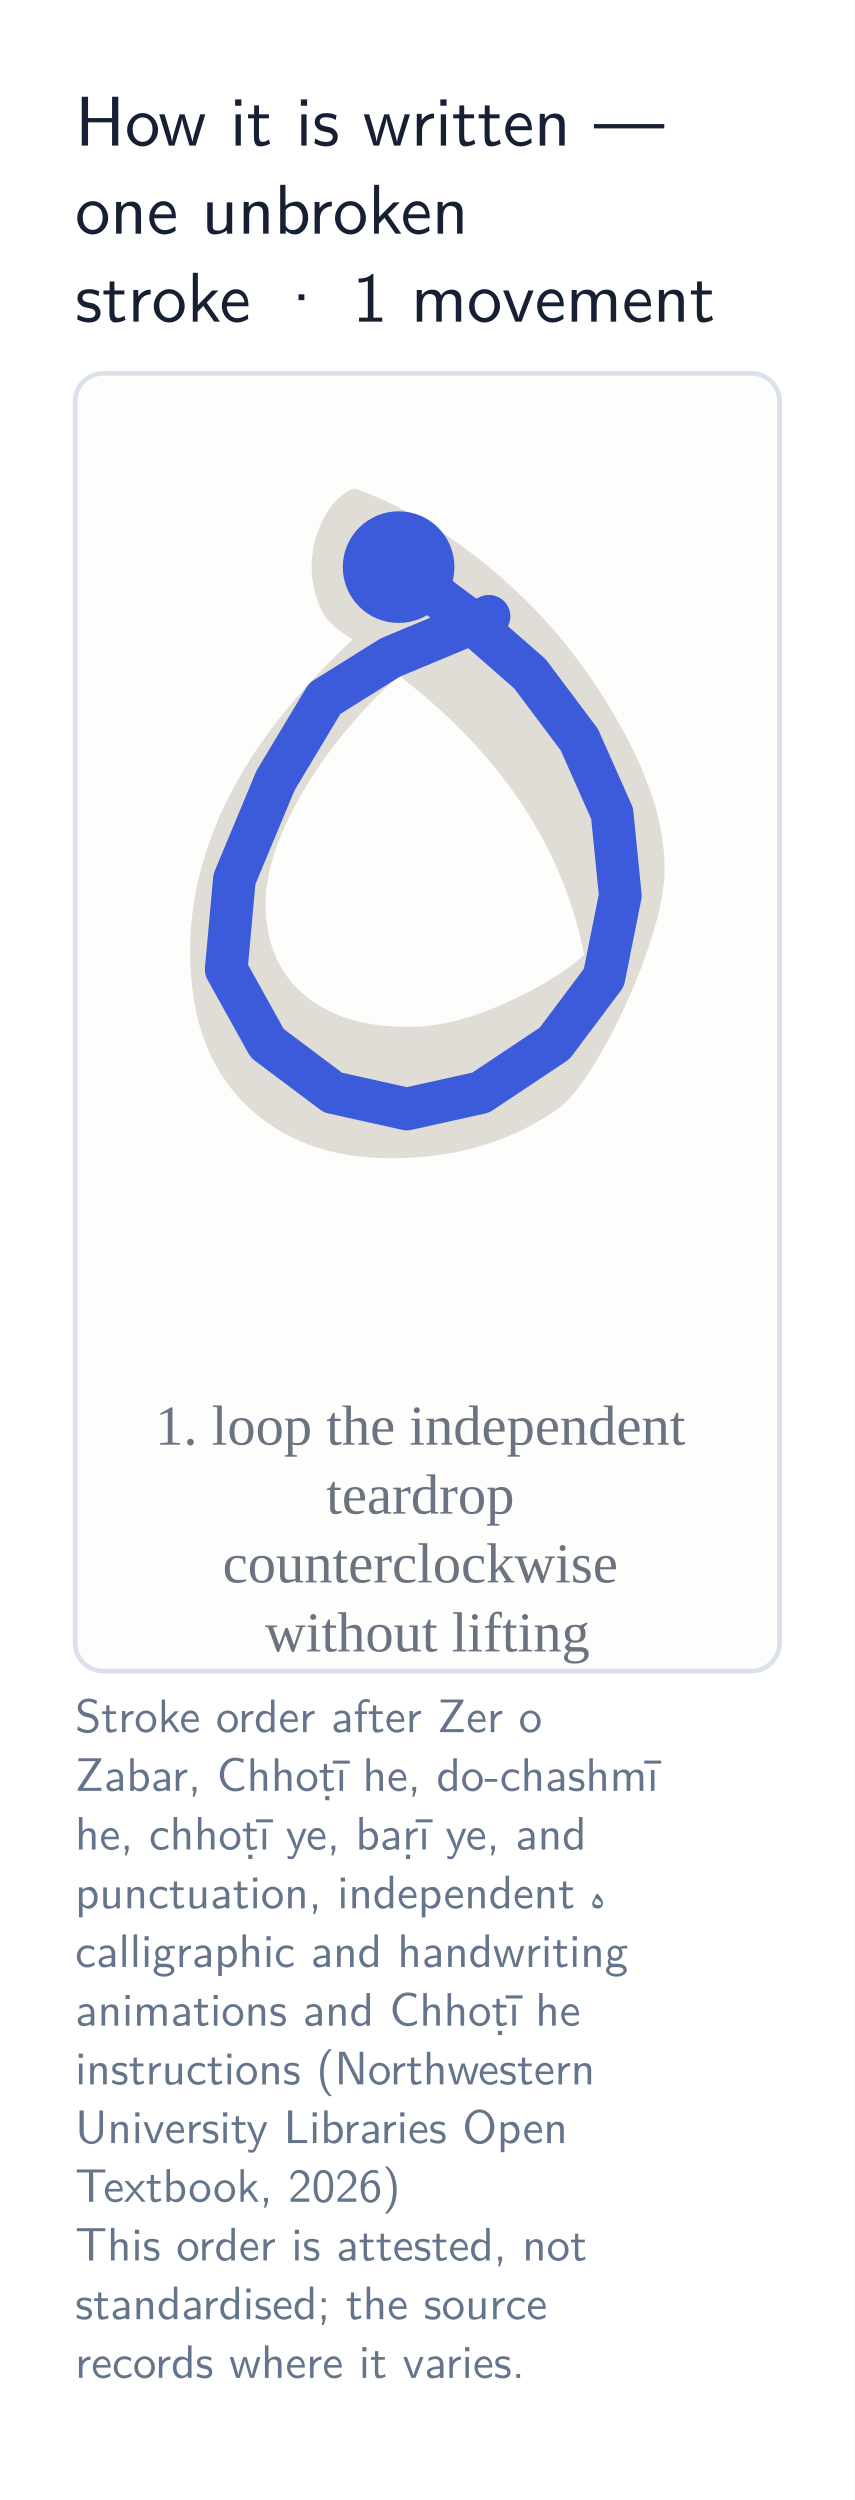
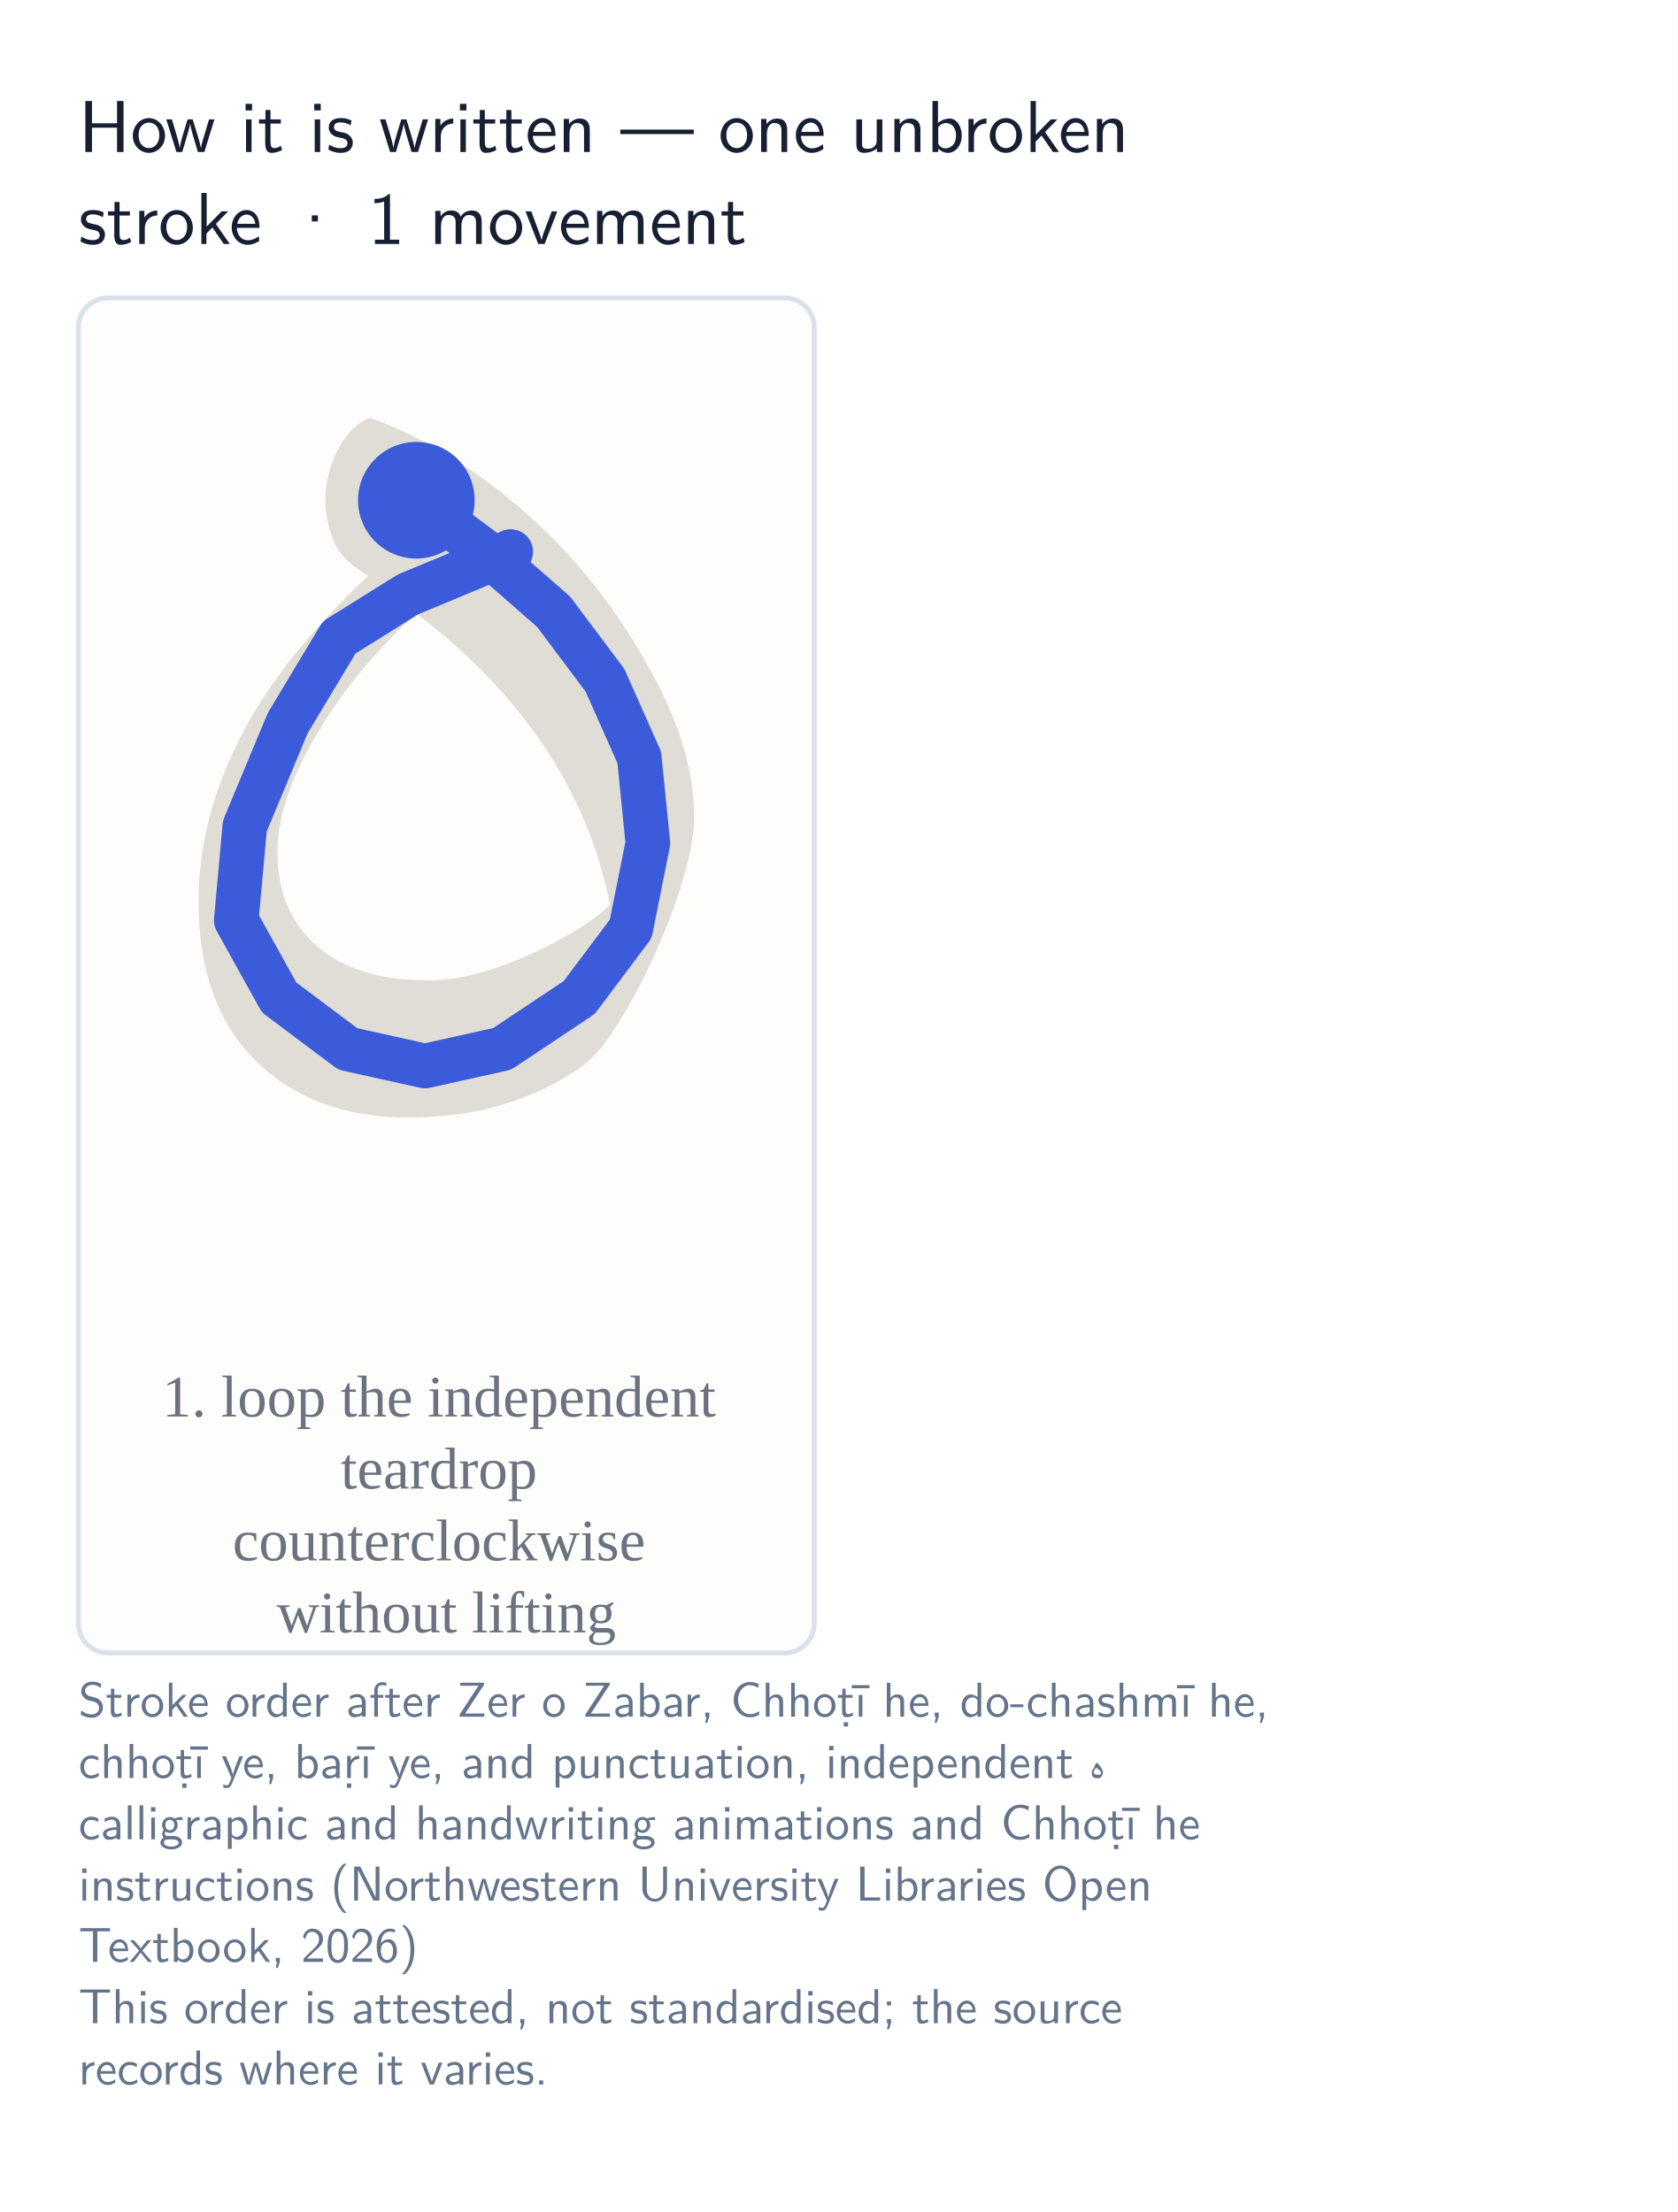
- <svg xmlns="http://www.w3.org/2000/svg" width="182" height="532.33" viewBox="0 0 182 532.33" role="img" aria-label="How to write ہ: one unbroken stroke · 1 movement">
-   <rect x="0" y="0" width="182" height="532.33" fill="#ffffff" />
-   <text x="16" y="31" font-family="Latin Modern Sans, sans-serif" font-size="15" fill="#172033">How it is written —</text>
-   <text x="16" y="49.75" font-family="Latin Modern Sans, sans-serif" font-size="15" fill="#172033">one unbroken</text>
-   <text x="16" y="68.5" font-family="Latin Modern Sans, sans-serif" font-size="15" fill="#172033">stroke · 1 movement</text>
-   <rect x="16" y="79.5" width="150" height="276.33" rx="6" fill="#fdfdfc" stroke="#dbe1ea" stroke-width="1" />
-   <svg x="16" y="79.5" width="150" height="276.33" viewBox="-2 -478 429 790.3" preserveAspectRatio="xMidYMid meet" overflow="hidden">
+ <svg xmlns="http://www.w3.org/2000/svg" width="342" height="451.08" viewBox="0 0 342 451.08" role="img" aria-label="How to write ہ: one unbroken stroke · 1 movement">
+   <rect x="0" y="0" width="342" height="451.08" fill="#ffffff" />
+   <text x="16" y="31" font-family="Latin Modern Sans, sans-serif" font-size="15" fill="#172033">How it is written — one unbroken</text>
+   <text x="16" y="49.75" font-family="Latin Modern Sans, sans-serif" font-size="15" fill="#172033">stroke · 1 movement</text>
+   <rect x="16" y="60.75" width="150" height="276.33" rx="6" fill="#fdfdfc" stroke="#dbe1ea" stroke-width="1" />
+   <svg x="16" y="60.75" width="150" height="276.33" viewBox="-2 -478 429 790.3" preserveAspectRatio="xMidYMid meet" overflow="hidden">
    <g transform="scale(1,-1)">
      <path class="ductus__glyph" d="M190 0Q135 0 101.5 33Q68 66 68 126Q68 173 91.5 220Q115 267 167 316Q151 325 146.5 337Q142 349 142 360Q142 376 149.5 390Q157 404 168 408Q213 392 256 355Q299 318 328 267Q357 217 357 176Q357 161 350.5 139Q344 117 333.5 94Q323 71 311.5 53Q300 35 289 28Q268 14 243.5 7Q219 0 190 0ZM201 80Q228 80 260 94.5Q292 109 308 124Q298 174 269.5 216.5Q241 259 195 294Q158 260 136 222Q114 184 114 155Q114 120 137 100Q160 80 201 80Z" fill="#e0ddd6" fill-rule="nonzero" />
      <path class="ductus__done" d="M250 330 L250 330" fill="none" stroke="#9aa1ad" stroke-width="26" stroke-linecap="round" stroke-linejoin="round" />
      <path class="ductus__pen" d="M250 330 L190 305 L150 280 L120 230 L95 170 L90 115 L115 70 L155 40 L200 30 L245 40 L290 70 L320 110 L330 160 L325 210 L305 255 L275 295 L235 330 L195 360" fill="none" stroke="#3b5bdb" stroke-width="26" stroke-linecap="round" stroke-linejoin="round" />
      <circle class="ductus__tip" cx="195" cy="360" r="34" fill="#3b5bdb" />
    </g>
    <text class="ductus__caption" x="212.5" y="174.4" text-anchor="middle" font-size="34.4" fill="#6b7280">
      <tspan x="212.5" y="174.4">1. loop the independent</tspan>
      <tspan x="212.5" y="216.4">teardrop</tspan>
      <tspan x="212.5" y="258.3">counterclockwise</tspan>
      <tspan x="212.5" y="300.3">without lifting</tspan>
    </text>
  </svg>
-   <text x="16" y="368.83" font-family="Latin Modern Sans, sans-serif" font-size="10" fill="#64748b">Stroke order after Zer o</text>
-   <text x="16" y="381.33" font-family="Latin Modern Sans, sans-serif" font-size="10" fill="#64748b">Zabar, Chhoṭī he, do-chashmī</text>
-   <text x="16" y="393.83" font-family="Latin Modern Sans, sans-serif" font-size="10" fill="#64748b">he, chhoṭī ye, baṛī ye, and</text>
-   <text x="16" y="406.33" font-family="Latin Modern Sans, sans-serif" font-size="10" fill="#64748b">punctuation, independent ہ</text>
-   <text x="16" y="418.83" font-family="Latin Modern Sans, sans-serif" font-size="10" fill="#64748b">calligraphic and handwriting</text>
-   <text x="16" y="431.33" font-family="Latin Modern Sans, sans-serif" font-size="10" fill="#64748b">animations and Chhoṭī he</text>
-   <text x="16" y="443.83" font-family="Latin Modern Sans, sans-serif" font-size="10" fill="#64748b">instructions (Northwestern</text>
-   <text x="16" y="456.33" font-family="Latin Modern Sans, sans-serif" font-size="10" fill="#64748b">University Libraries Open</text>
-   <text x="16" y="468.83" font-family="Latin Modern Sans, sans-serif" font-size="10" fill="#64748b">Textbook, 2026)</text>
-   <text x="16" y="481.33" font-family="Latin Modern Sans, sans-serif" font-size="10" fill="#64748b">This order is attested, not</text>
-   <text x="16" y="493.83" font-family="Latin Modern Sans, sans-serif" font-size="10" fill="#64748b">standardised; the source</text>
-   <text x="16" y="506.33" font-family="Latin Modern Sans, sans-serif" font-size="10" fill="#64748b">records where it varies.</text>
+   <text x="16" y="350.08" font-family="Latin Modern Sans, sans-serif" font-size="10" fill="#64748b">Stroke order after Zer o Zabar, Chhoṭī he, do-chashmī he,</text>
+   <text x="16" y="362.58" font-family="Latin Modern Sans, sans-serif" font-size="10" fill="#64748b">chhoṭī ye, baṛī ye, and punctuation, independent ہ</text>
+   <text x="16" y="375.08" font-family="Latin Modern Sans, sans-serif" font-size="10" fill="#64748b">calligraphic and handwriting animations and Chhoṭī he</text>
+   <text x="16" y="387.58" font-family="Latin Modern Sans, sans-serif" font-size="10" fill="#64748b">instructions (Northwestern University Libraries Open</text>
+   <text x="16" y="400.08" font-family="Latin Modern Sans, sans-serif" font-size="10" fill="#64748b">Textbook, 2026)</text>
+   <text x="16" y="412.58" font-family="Latin Modern Sans, sans-serif" font-size="10" fill="#64748b">This order is attested, not standardised; the source</text>
+   <text x="16" y="425.08" font-family="Latin Modern Sans, sans-serif" font-size="10" fill="#64748b">records where it varies.</text>
</svg>
